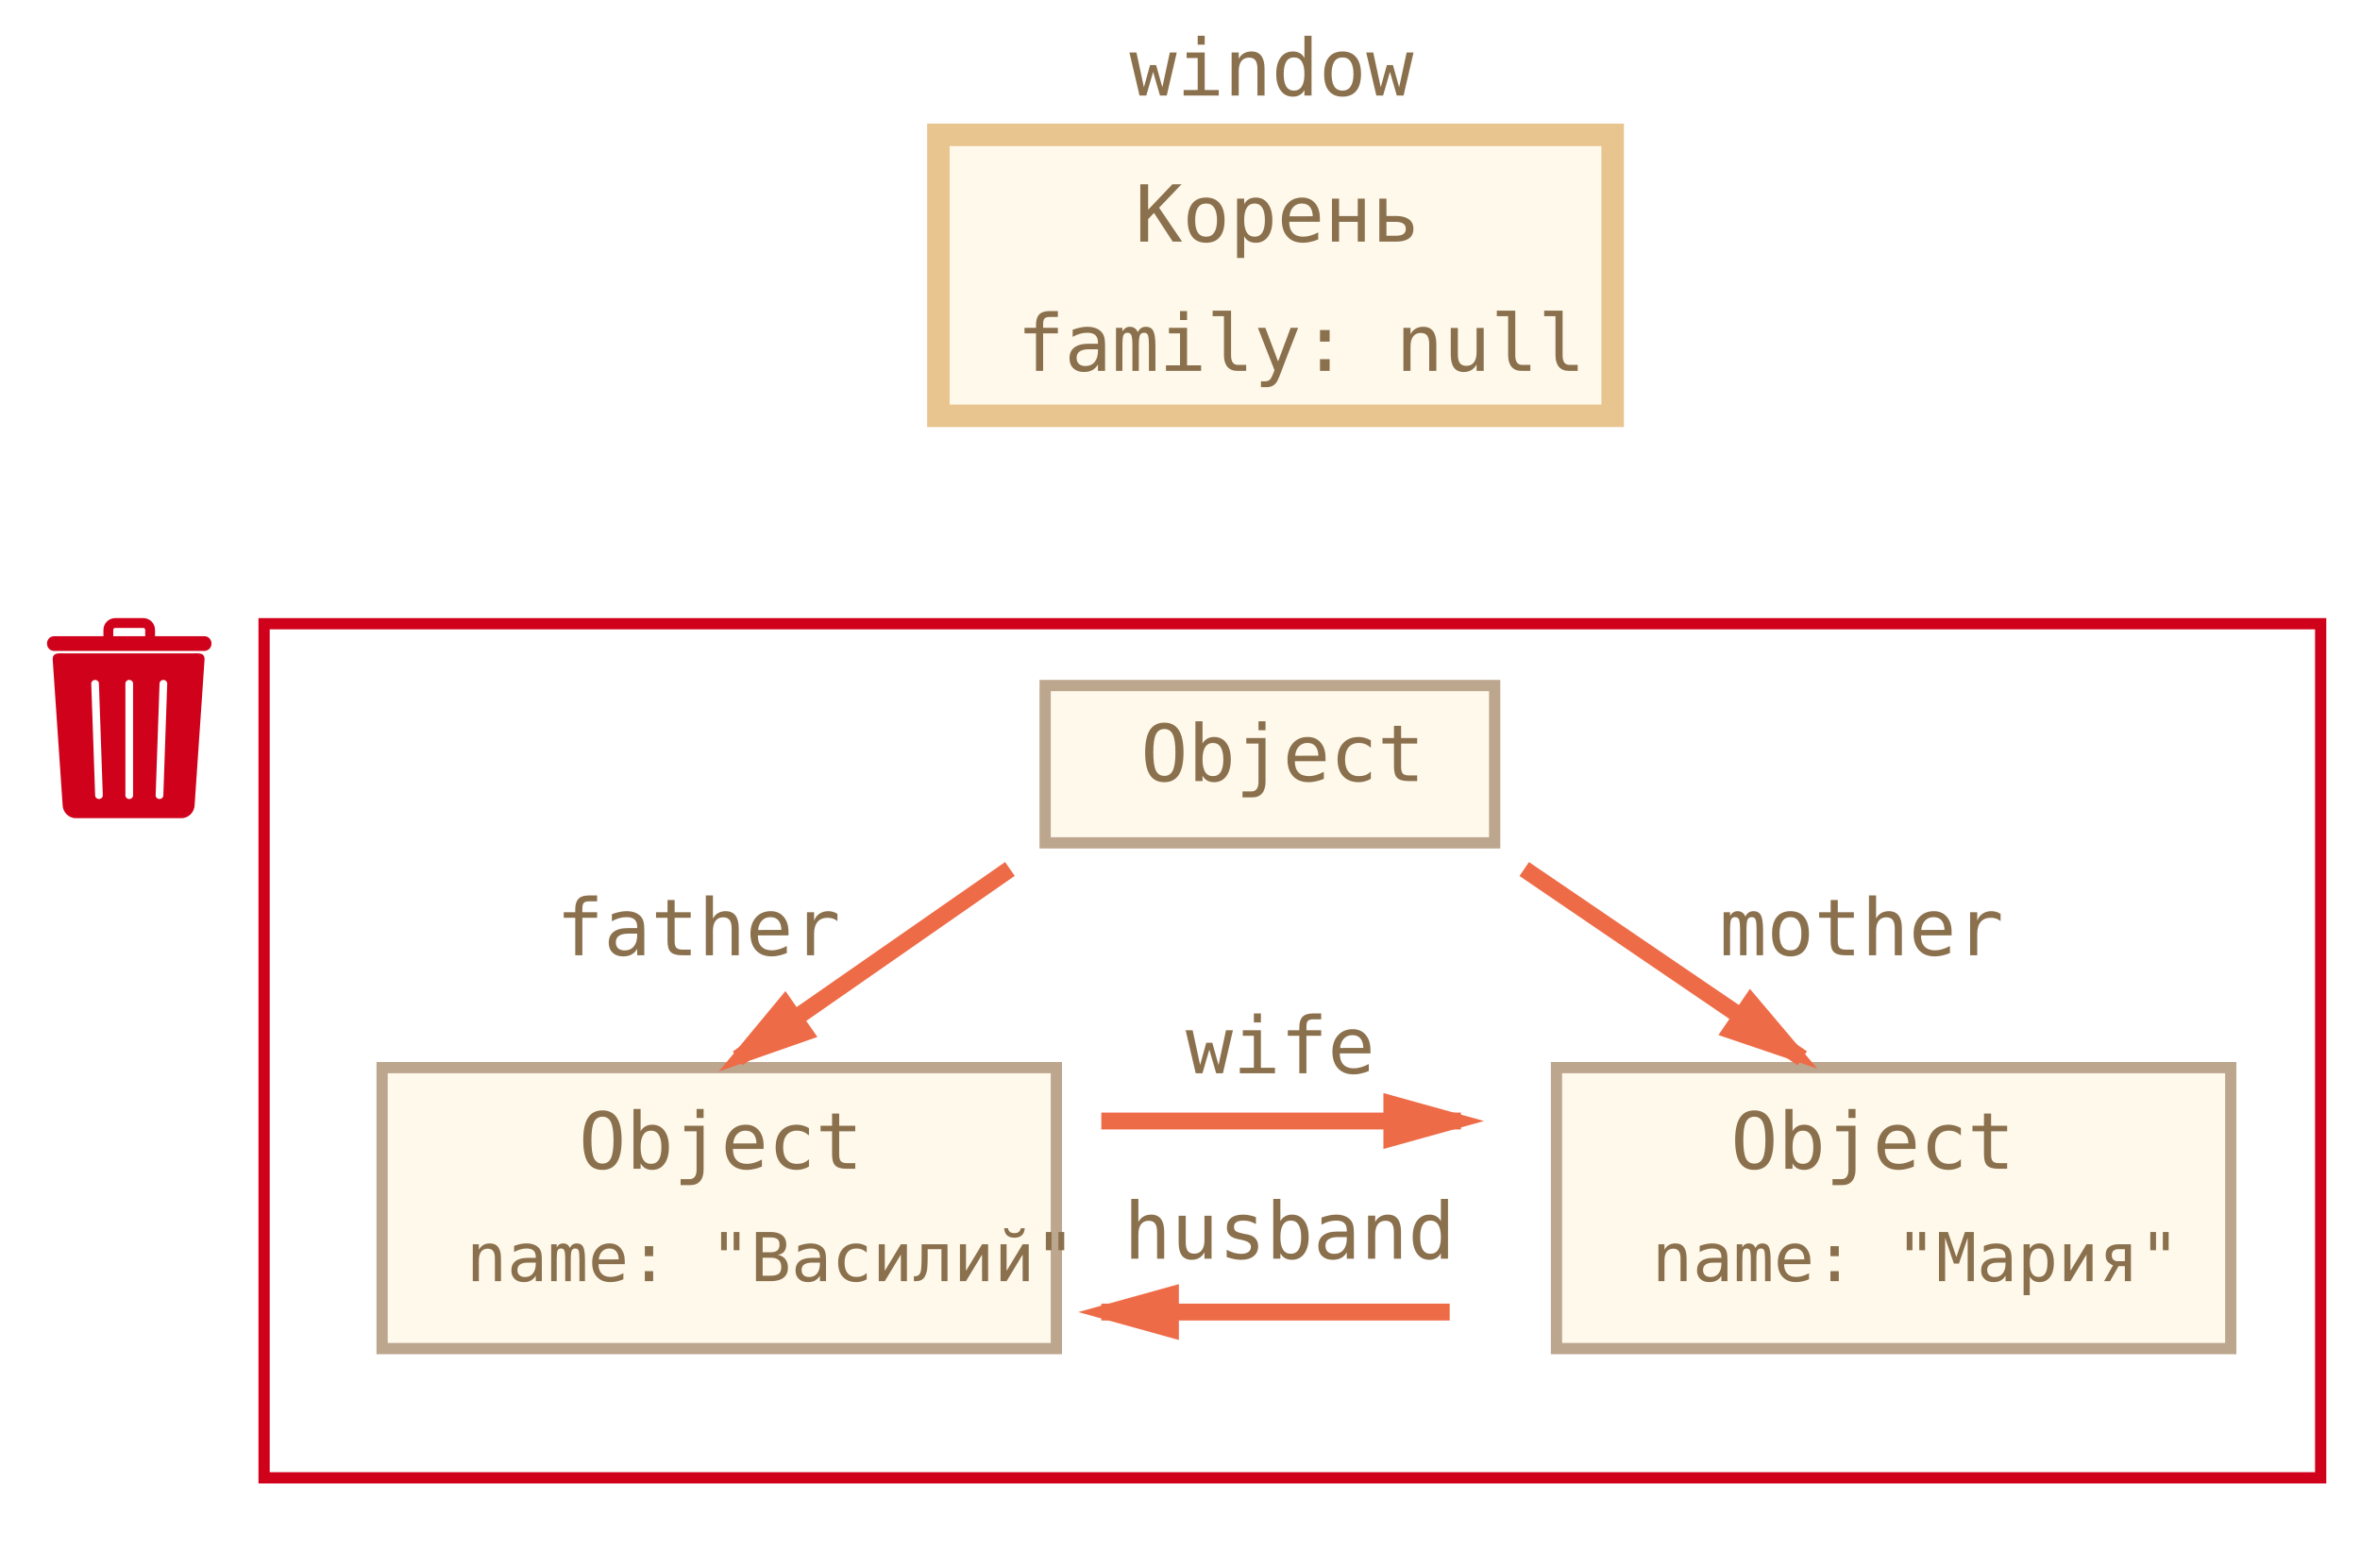
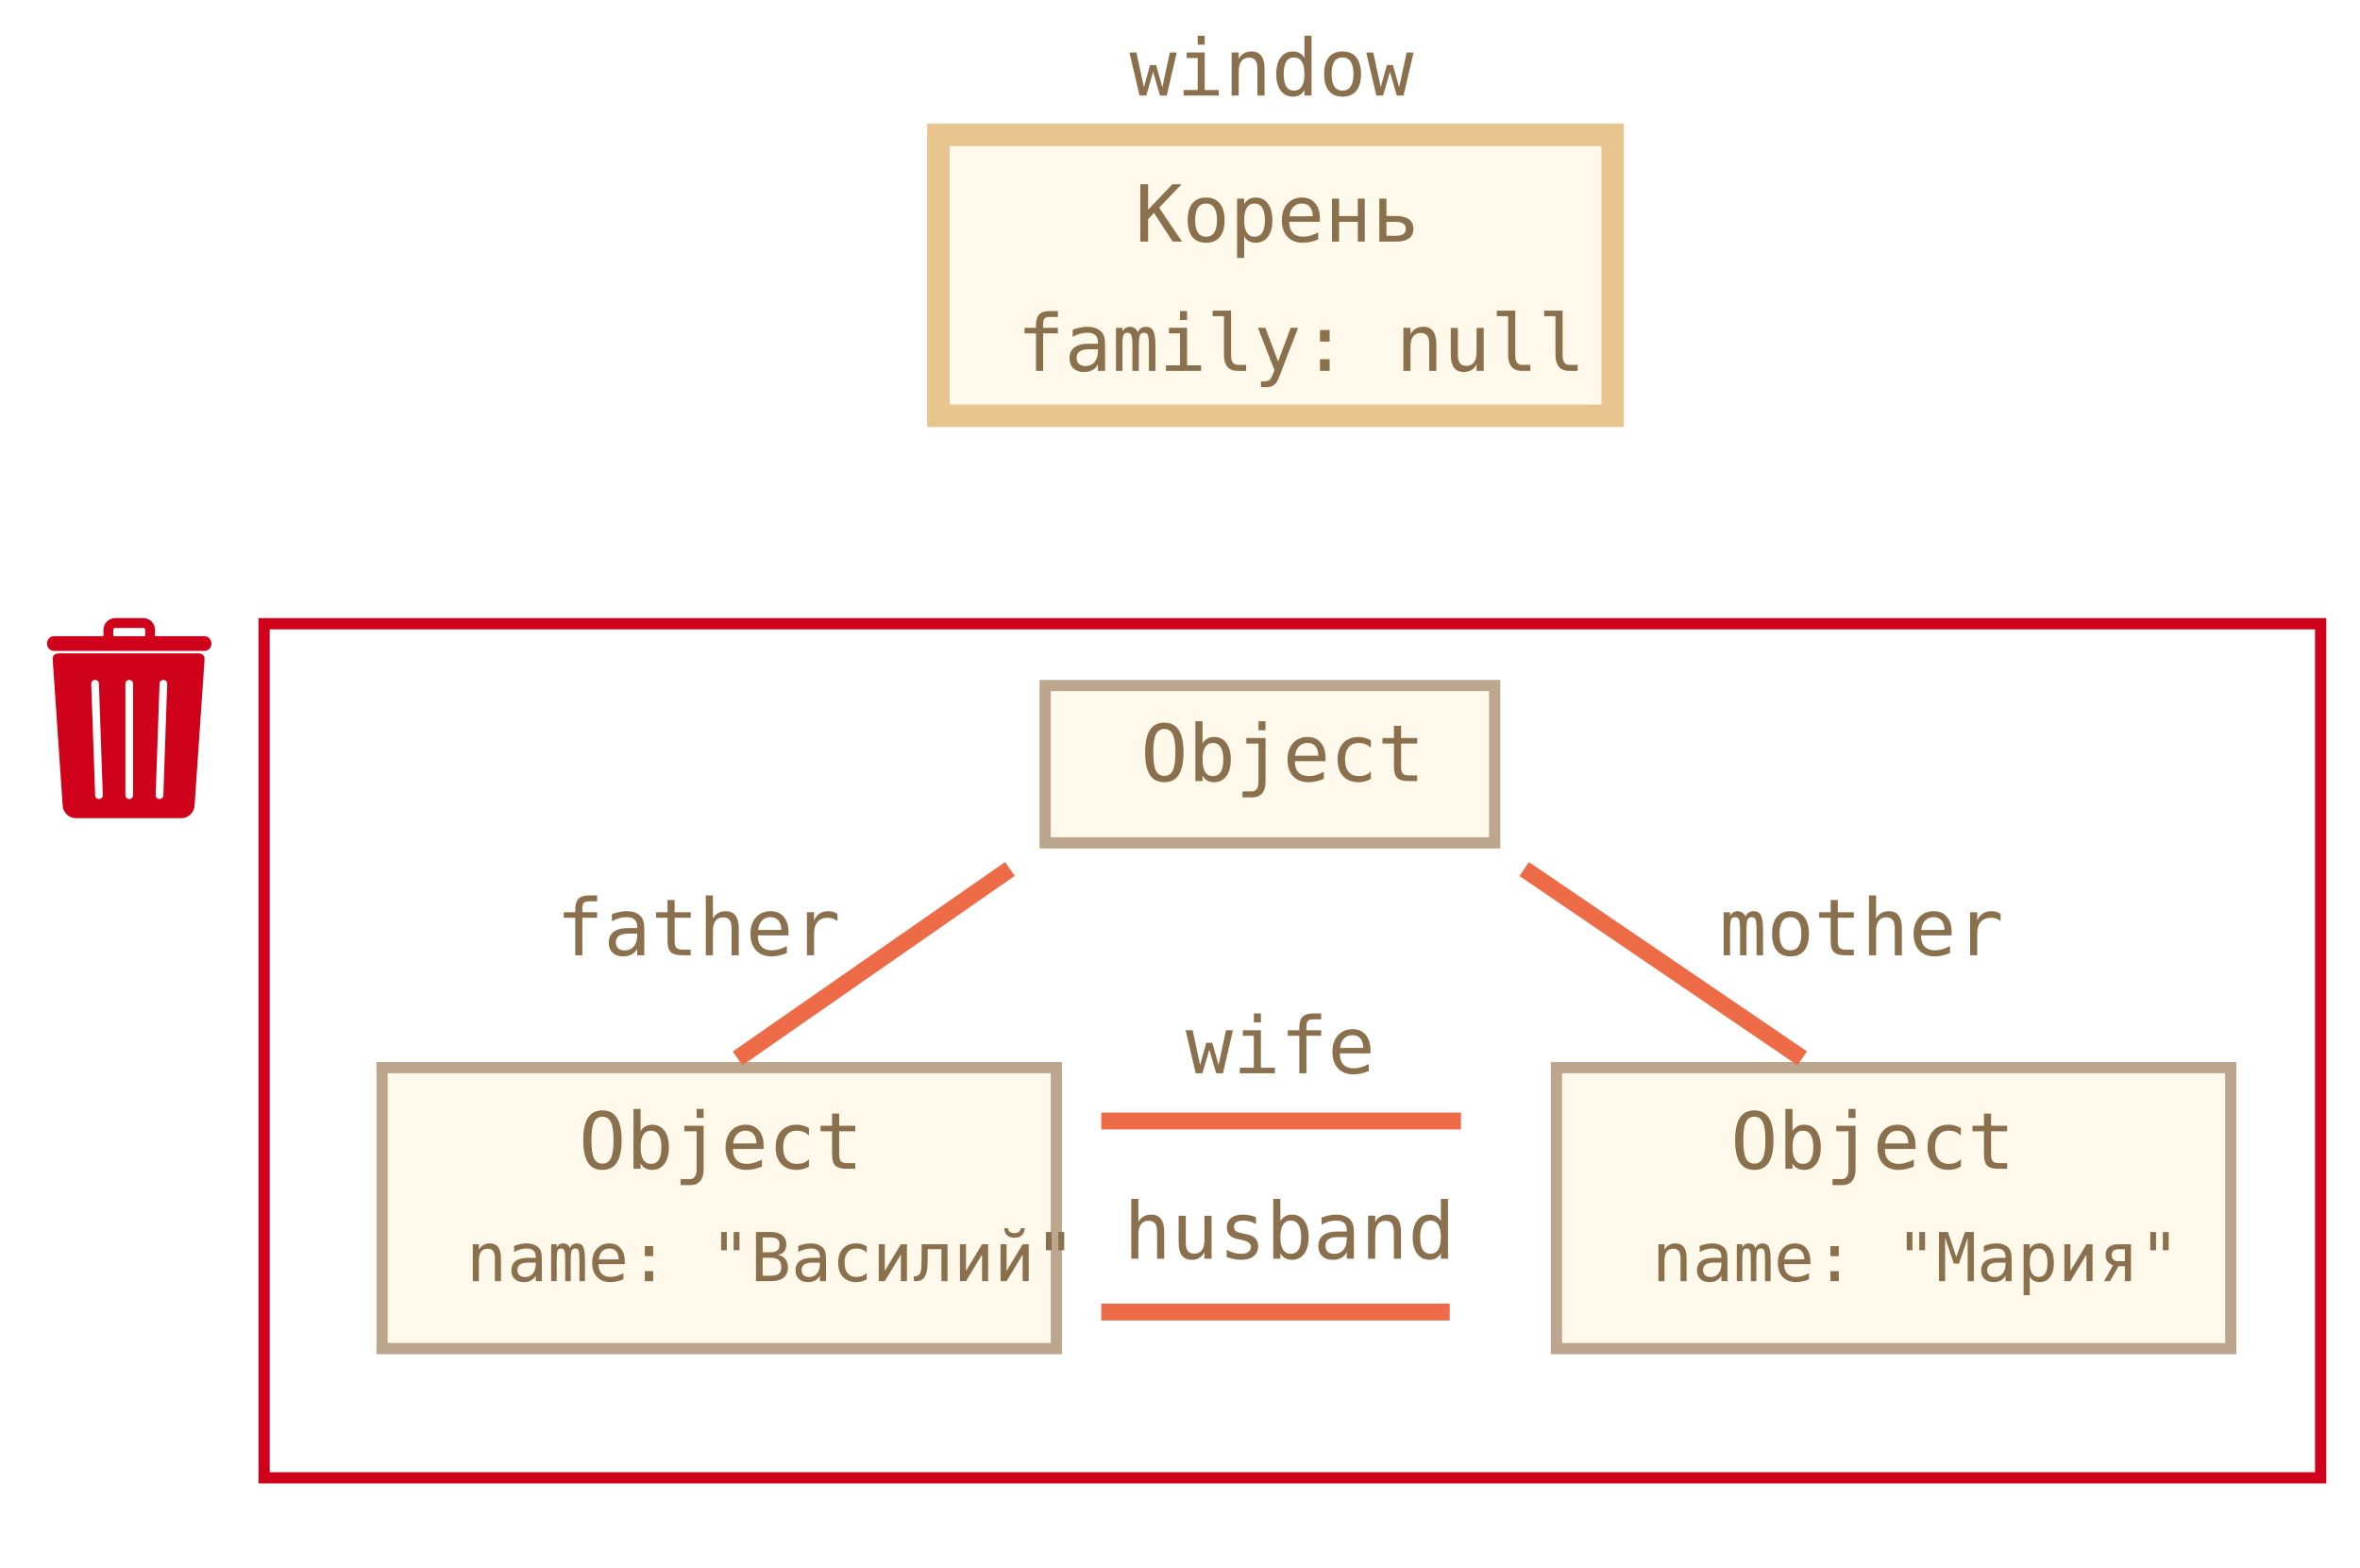
<svg xmlns="http://www.w3.org/2000/svg" width="420px" height="279px" viewBox="0 0 420 279" version="1.1">
  <defs />
  <g id="combined" stroke="none" stroke-width="1" fill="none" fill-rule="evenodd">
    <g id="family-no-family.svg">
      <path d="M256.5,233.5 L197.5,233.5" id="Line" stroke="#EE6B47" stroke-width="3" stroke-linecap="square" fill="#EE6B47" />
-       <path id="Line-decoration-1" d="M197.5,233.5 C201.28,234.55 204.52,235.45 208.3,236.5 C208.3,234.4 208.3,232.6 208.3,230.5 C204.52,231.55 201.28,232.45 197.5,233.5 C197.5,233.5 197.5,233.5 197.5,233.5 Z" stroke="#EE6B47" stroke-width="3" stroke-linecap="square" fill="#EE6B47" />
      <rect id="Rectangle-1" stroke="#E8C48E" stroke-width="4" fill="#FFF9EB" x="167" y="24" width="120" height="50" />
      <text id="window" font-family="Consolas" font-size="14" font-weight="normal" fill="#8A704D">
        <tspan x="201" y="17">window</tspan>
      </text>
      <text id="Корень" font-family="Consolas" font-size="14" font-weight="normal" fill="#8A704D">
        <tspan x="202" y="43">Корень</tspan>
      </text>
      <rect id="Rectangle-2" stroke="#BCA68E" stroke-width="2" fill="#FFF9EB" x="186" y="122" width="80" height="28" />
      <text id="Object" font-family="Consolas" font-size="14" font-weight="normal" fill="#8A704D">
        <tspan x="203" y="139">Object</tspan>
      </text>
      <rect id="Rectangle-3" stroke="#BCA68E" stroke-width="2" fill="#FFF9EB" x="68" y="190" width="120" height="50" />
      <text id="Object-2" font-family="Consolas" font-size="14" font-weight="normal" fill="#8A704D">
        <tspan x="103" y="208">Object</tspan>
      </text>
      <text id="father" font-family="Consolas" font-size="14" font-weight="normal" fill="#8A704D">
        <tspan x="99" y="170">father</tspan>
      </text>
      <text id="wife" font-family="Consolas" font-size="14" font-weight="normal" fill="#8A704D">
        <tspan x="211" y="191">wife</tspan>
      </text>
      <text id="name:-&quot;Василий&quot;" font-family="Consolas" font-size="12" font-weight="normal" fill="#8A704D">
        <tspan x="83" y="228">name: "Василий"</tspan>
      </text>
      <rect id="Rectangle-4" stroke="#BCA68E" stroke-width="2" fill="#FFF9EB" x="277" y="190" width="120" height="50" />
      <text id="name:-&quot;Мария&quot;" font-family="Consolas" font-size="12" font-weight="normal" fill="#8A704D">
        <tspan x="294" y="228">name: "Мария"</tspan>
      </text>
      <text id="mother" font-family="Consolas" font-size="14" font-weight="normal" fill="#8A704D">
        <tspan x="306" y="170">mother</tspan>
      </text>
      <text id="Object-3" font-family="Consolas" font-size="14" font-weight="normal" fill="#8A704D">
        <tspan x="308" y="208">Object</tspan>
      </text>
      <path d="M178.5,155.5 L132.5,187.5" id="Line-2" stroke="#EE6B47" stroke-width="3" stroke-linecap="square" fill="#EE6B47" />
-       <path id="Line-2-decoration-1" d="M132.529,187.48 C136.232,186.183 139.406,185.072 143.108,183.775 C141.909,182.051 140.881,180.573 139.682,178.849 C137.178,181.87 135.033,184.459 132.529,187.48 C132.529,187.48 132.529,187.48 132.529,187.48 Z" stroke="#EE6B47" stroke-width="3" stroke-linecap="square" fill="#EE6B47" />
      <path d="M197.5,199.5 L258.5,199.5" id="Line" stroke="#EE6B47" stroke-width="3" stroke-linecap="square" fill="#EE6B47" />
-       <path id="Line-decoration-1" d="M258.5,199.5 C254.72,198.45 251.48,197.55 247.7,196.5 C247.7,198.6 247.7,200.4 247.7,202.5 C251.48,201.45 254.72,200.55 258.5,199.5 C258.5,199.5 258.5,199.5 258.5,199.5 Z" stroke="#EE6B47" stroke-width="3" stroke-linecap="square" fill="#EE6B47" />
      <text id="husband" font-family="Consolas" font-size="14" font-weight="normal" fill="#8A704D">
        <tspan x="200" y="224">husband</tspan>
      </text>
      <path d="M272.5,155.5 L319.5,187.5" id="Line" stroke="#EE6B47" stroke-width="3" stroke-linecap="square" fill="#EE6B47" />
-       <path id="Line-decoration-1" d="M318.79,187.016 C316.256,184.021 314.084,181.454 311.551,178.458 C310.369,180.194 309.356,181.682 308.174,183.418 C311.889,184.677 315.074,185.757 318.79,187.016 C318.79,187.016 318.79,187.016 318.79,187.016 Z" stroke="#EE6B47" stroke-width="3" stroke-linecap="square" fill="#EE6B47" />
      <rect id="Rectangle-5" stroke="#D0011B" stroke-width="2" x="47" y="111" width="366" height="152" />
      <text id="family:-null" font-family="Consolas" font-size="14" font-weight="normal" fill="#8A704D">
        <tspan x="181" y="66">family: null</tspan>
      </text>
      <g id="noun_48910_cc" transform="translate(8, 110)">
        <path d="M17.503,1.751 L12.497,1.751 C12.31,1.751 12.157,1.904 12.157,2.092 L12.157,3.217 L17.843,3.217 L17.843,2.092 C17.843,1.904 17.691,1.751 17.503,1.751 L17.503,1.751 Z" id="Shape" />
        <path d="M28.364,3.217 L19.59,3.217 L19.59,2.092 C19.59,0.938 18.654,4.4408921e-16 17.503,4.4408921e-16 L12.497,4.4408921e-16 C11.346,4.4408921e-16 10.41,0.938 10.41,2.092 L10.41,3.217 L1.637,3.217 C0.938,3.217 0.371,3.785 0.371,4.486 L0.371,4.575 C0.371,5.276 0.938,5.843 1.637,5.843 L28.364,5.843 C29.063,5.843 29.63,5.276 29.63,4.575 L29.63,4.486 C29.63,3.785 29.062,3.217 28.364,3.217 L28.364,3.217 Z M17.843,3.217 L12.157,3.217 L12.157,2.092 C12.157,1.904 12.31,1.751 12.497,1.751 L17.503,1.751 C17.691,1.751 17.843,1.904 17.843,2.092 L17.843,3.217 L17.843,3.217 Z" id="Shape" fill="#D0021B" />
        <path d="M26.054,6.281 L3.728,6.281 C2.43,6.281 1.377,6.057 1.377,7.358 L3.14,33.196 C3.14,34.496 4.192,35.605 5.49,35.605 L24.292,35.605 C25.59,35.605 26.642,34.496 26.642,33.196 L28.405,7.358 C28.404,6.057 27.352,6.281 26.054,6.281 L26.054,6.281 Z M9.637,32.193 C9.26,32.205 8.946,31.932 8.933,31.581 L8.239,11.664 C8.227,11.313 8.522,11.017 8.898,11.004 C9.275,10.991 9.59,11.265 9.602,11.617 L10.296,31.533 C10.309,31.884 10.013,32.18 9.637,32.193 L9.637,32.193 Z M15.681,31.563 C15.681,31.915 15.375,32.2 14.999,32.2 C14.622,32.2 14.317,31.914 14.317,31.563 L14.317,11.634 C14.317,11.283 14.622,10.998 14.999,10.998 C15.375,10.998 15.681,11.283 15.681,11.634 L15.681,31.563 L15.681,31.563 Z M21.065,31.581 C21.053,31.932 20.738,32.206 20.361,32.193 C19.985,32.18 19.689,31.885 19.702,31.533 L20.396,11.617 C20.408,11.265 20.723,10.991 21.099,11.004 C21.476,11.018 21.771,11.313 21.759,11.664 L21.065,31.581 L21.065,31.581 Z" id="Shape" fill="#D0021B" />
      </g>
    </g>
  </g>
</svg>
